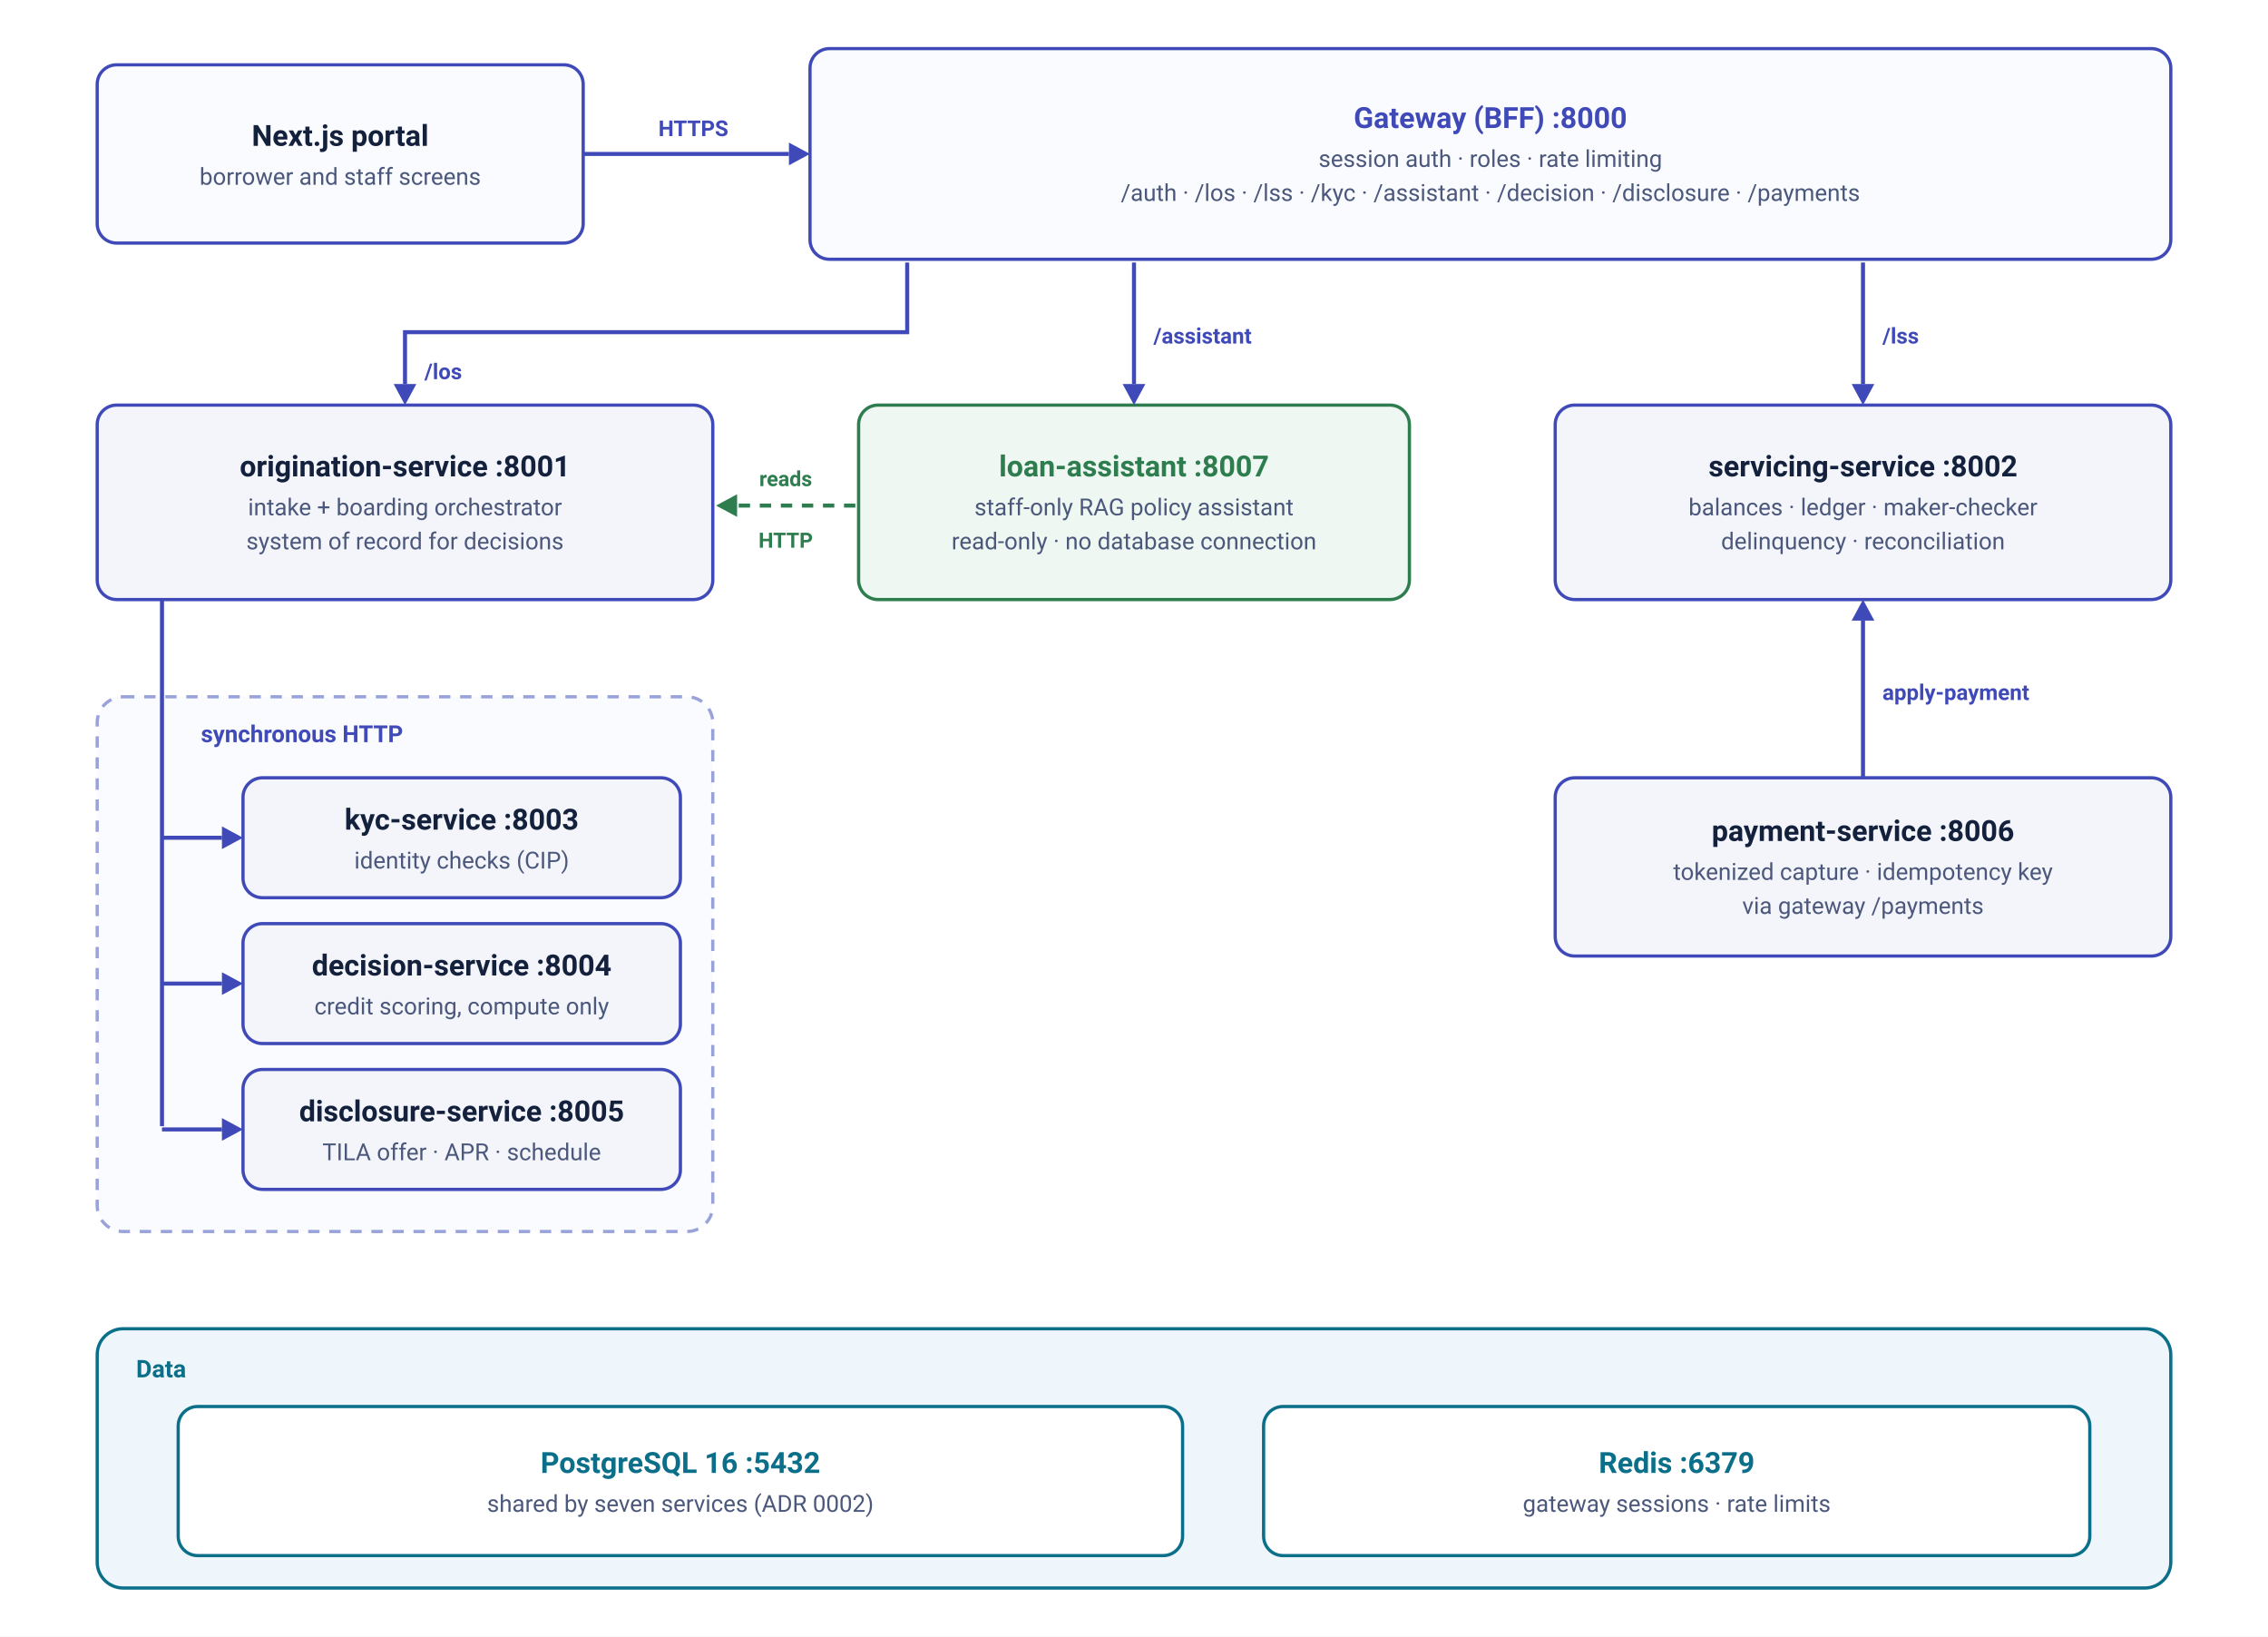
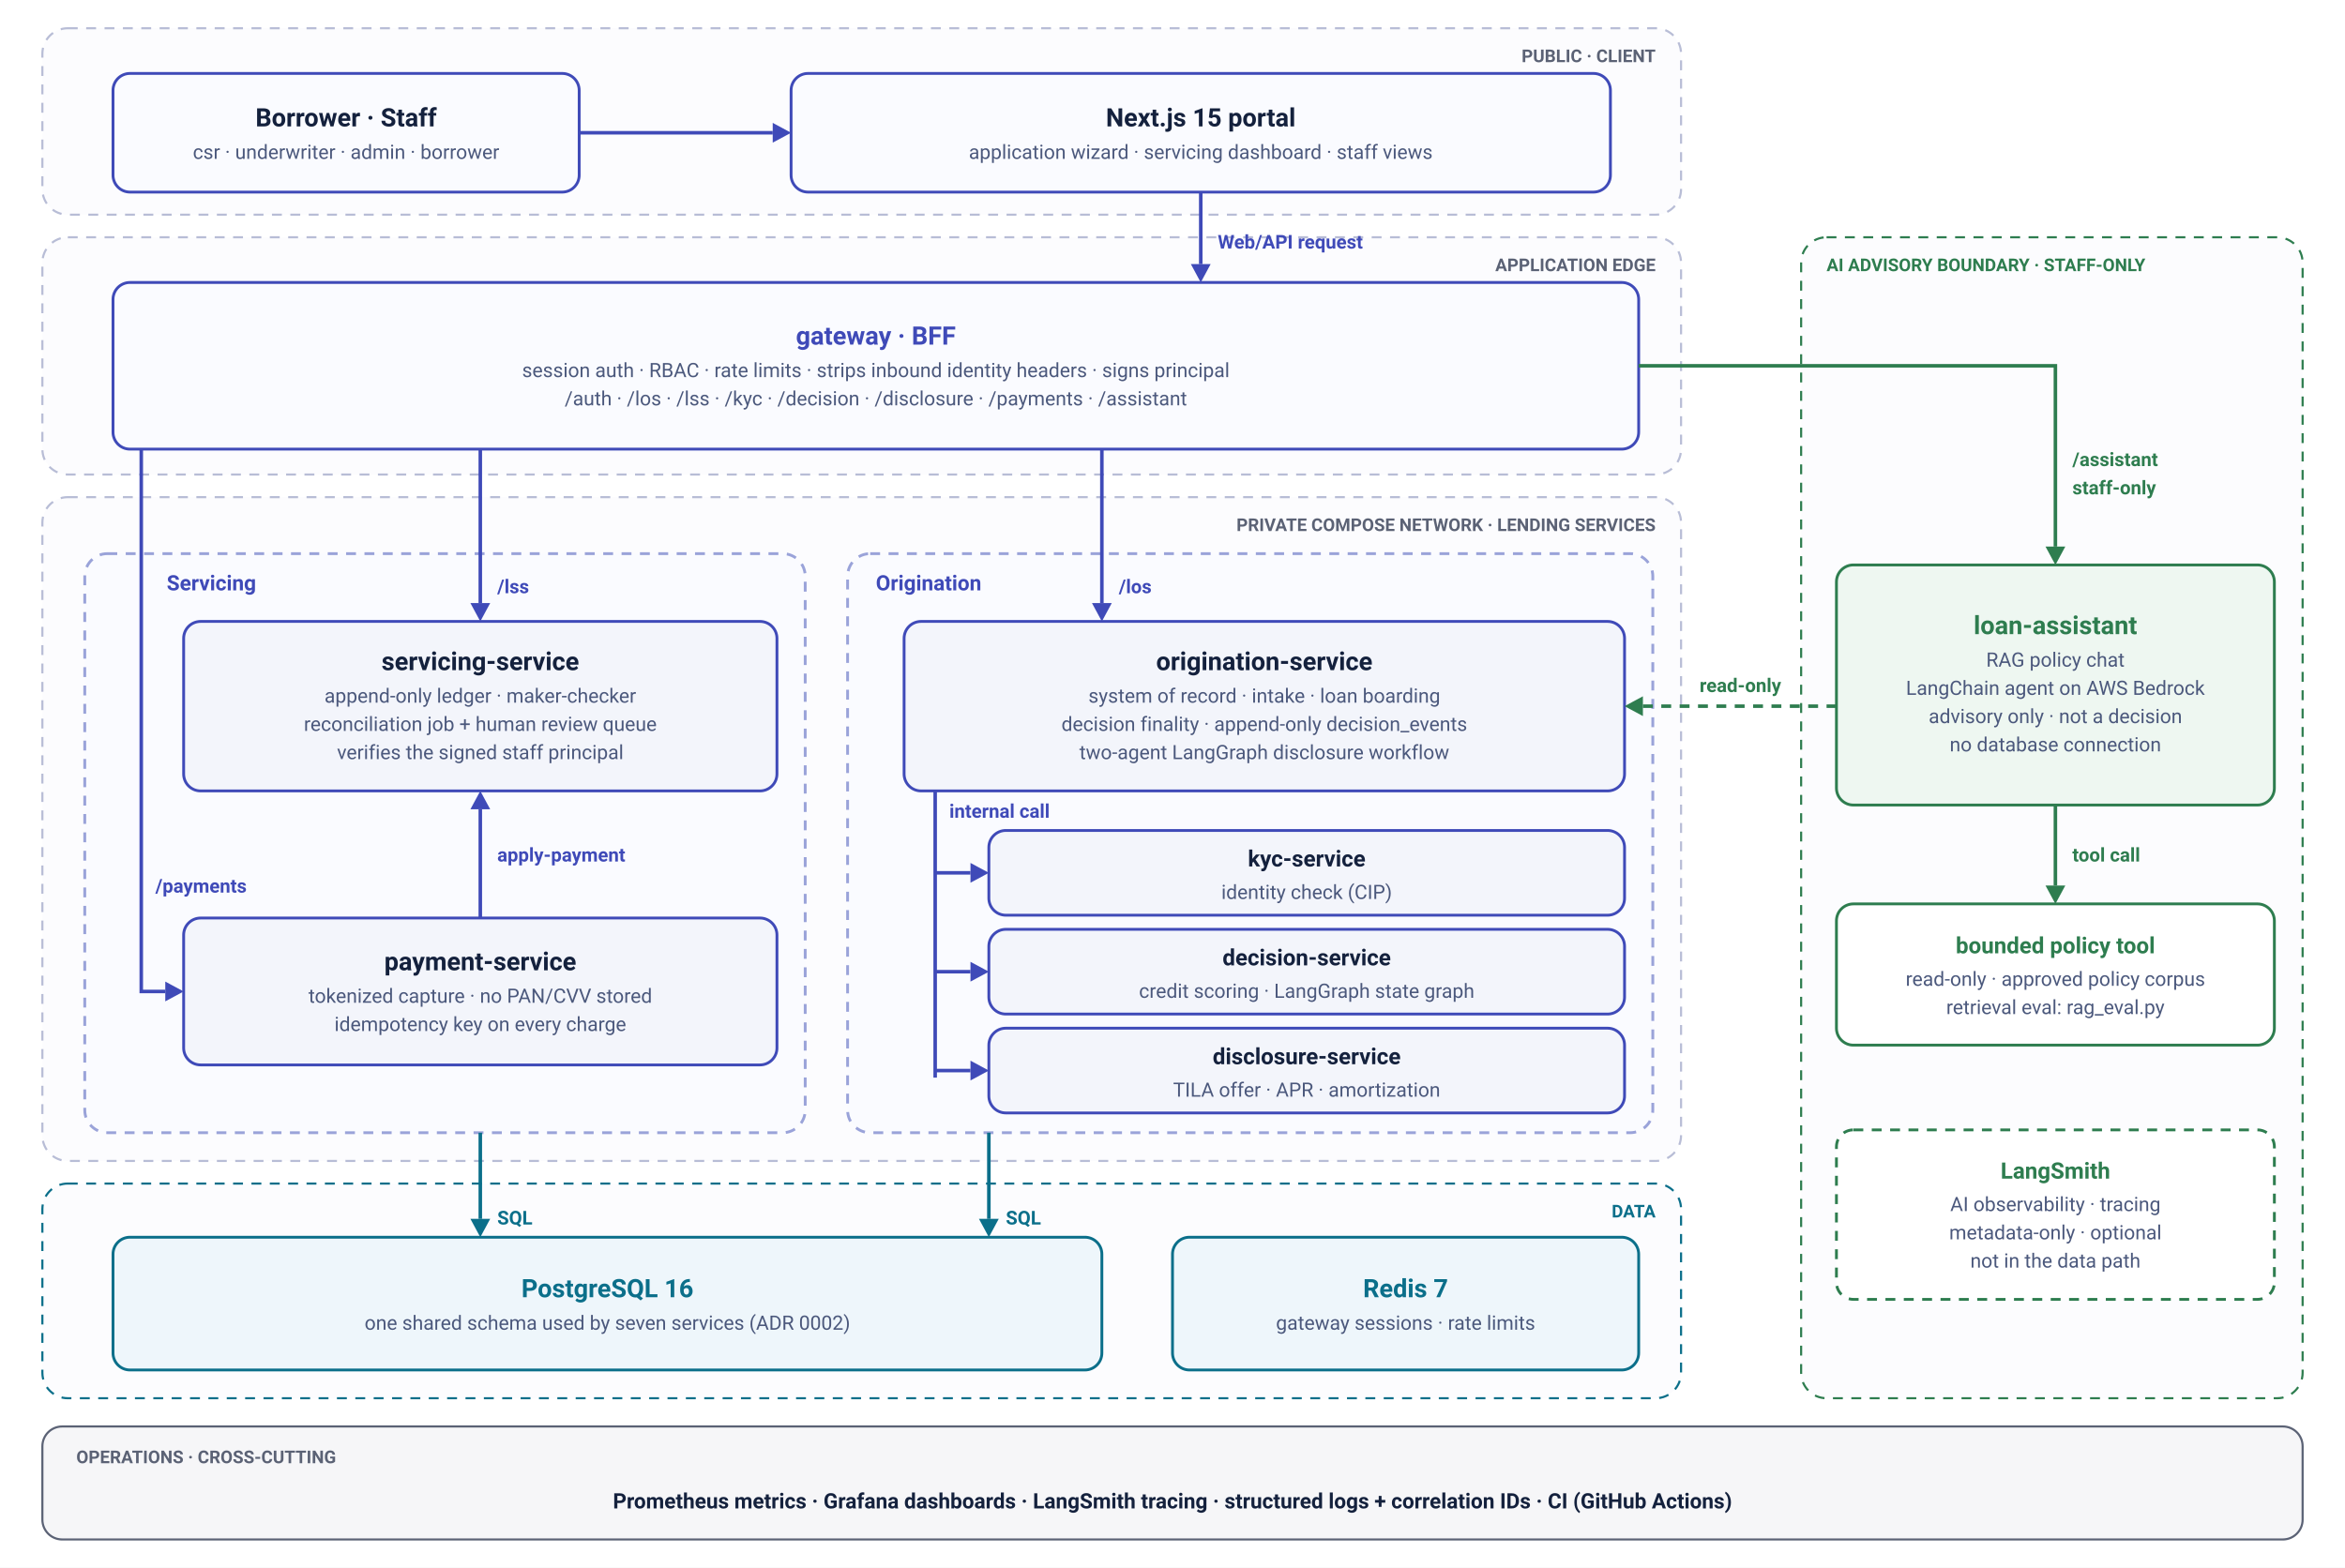
- <svg xmlns="http://www.w3.org/2000/svg" viewBox="0 0 1400 1010" width="1400" height="1010" role="img" aria-label="Meridian Lending architecture: a Next.js portal calls the gateway BFF, which routes to origination, servicing, the loan assistant and payments. Origination calls KYC, decision and disclosure services over synchronous HTTP; payment applies payments to servicing; the loan assistant is staff-only, read-only and has no database connection. PostgreSQL is shared by seven services; Redis holds sessions.">
+ <svg xmlns="http://www.w3.org/2000/svg" viewBox="0 0 1660 1110" width="1660" height="1110" role="img" aria-label="Meridian Lending logical architecture. Borrowers and staff use the Next.js portal, which sends web/API requests to the gateway BFF (session auth, RBAC, rate limits; routes /auth, /los, /lss, /kyc, /decision, /disclosure, /payments, /assistant). Inside the private Compose network, origination-service is the system of record and makes internal calls to kyc-service, decision-service (a LangGraph state graph) and disclosure-service (driven by a two-agent LangGraph workflow); servicing-service holds the append-only ledger, maker-checker and reconciliation, and payment-service applies captured payments to it. Seven services share one PostgreSQL schema; Redis holds gateway sessions and rate limits. A staff-only advisory AI lane holds loan-assistant (RAG policy chat and a LangChain agent on AWS Bedrock with one bounded read-only policy tool), which reads origination read-only and has no database connection. Operations: Prometheus, Grafana, LangSmith tracing and CI.">
  <style>text{font-family:-apple-system,"Segoe UI",Roboto,Helvetica,Arial,sans-serif}</style>
-   <rect width="1400" height="1010" fill="#ffffff" />
-   <rect x="60" y="40" width="300" height="110" rx="12" fill="#fafbff" stroke="#3f4ab8" stroke-width="2" />
-   <text x="210.0" y="90.0" font-size="18" font-weight="700" fill="#14213d" text-anchor="middle">Next.js portal</text>
-   <text x="210.0" y="114.0" font-size="14.5" font-weight="400" fill="#4b587c" text-anchor="middle">borrower and staff screens</text>
-   <rect x="500" y="30" width="840" height="130" rx="12" fill="#fafbff" stroke="#3f4ab8" stroke-width="2" />
-   <text x="920.0" y="79.0" font-size="18" font-weight="700" fill="#3f4ab8" text-anchor="middle">Gateway (BFF)  :8000</text>
-   <text x="920.0" y="103.0" font-size="14.5" font-weight="400" fill="#4b587c" text-anchor="middle">session auth · roles · rate limiting</text>
-   <text x="920.0" y="124.0" font-size="14.5" font-weight="400" fill="#4b587c" text-anchor="middle">/auth · /los · /lss · /kyc · /assistant · /decision · /disclosure · /payments</text>
-   <path d="M360.0,95.0 L487.0,95.0" fill="none" stroke="#3f4ab8" stroke-width="2.5" />
-   <path d="M500.0,95.0 L487.0,88.0 L487.0,102.0 z" fill="#3f4ab8" />
-   <text x="428" y="84" font-size="13.5" font-weight="600" fill="#3f4ab8" text-anchor="middle">HTTPS</text>
-   <rect x="60" y="250" width="380" height="120" rx="12" fill="#f3f5fb" stroke="#3f4ab8" stroke-width="2" />
-   <text x="250.0" y="294.0" font-size="18" font-weight="700" fill="#14213d" text-anchor="middle">origination-service  :8001</text>
-   <text x="250.0" y="318.0" font-size="14.5" font-weight="400" fill="#4b587c" text-anchor="middle">intake + boarding orchestrator</text>
-   <text x="250.0" y="339.0" font-size="14.5" font-weight="400" fill="#4b587c" text-anchor="middle">system of record for decisions</text>
-   <rect x="530" y="250" width="340" height="120" rx="12" fill="#eef7f1" stroke="#2e7d4f" stroke-width="2" />
-   <text x="700.0" y="294.0" font-size="18" font-weight="700" fill="#2e7d4f" text-anchor="middle">loan-assistant  :8007</text>
-   <text x="700.0" y="318.0" font-size="14.5" font-weight="400" fill="#4b587c" text-anchor="middle">staff-only RAG policy assistant</text>
-   <text x="700.0" y="339.0" font-size="14.5" font-weight="400" fill="#4b587c" text-anchor="middle">read-only · no database connection</text>
-   <rect x="960" y="250" width="380" height="120" rx="12" fill="#f3f5fb" stroke="#3f4ab8" stroke-width="2" />
-   <text x="1150.0" y="294.0" font-size="18" font-weight="700" fill="#14213d" text-anchor="middle">servicing-service  :8002</text>
-   <text x="1150.0" y="318.0" font-size="14.5" font-weight="400" fill="#4b587c" text-anchor="middle">balances · ledger · maker-checker</text>
-   <text x="1150.0" y="339.0" font-size="14.5" font-weight="400" fill="#4b587c" text-anchor="middle">delinquency · reconciliation</text>
-   <path d="M560.0,162.0 L560.0,205.0 L250.0,205.0 L250.0,237.0" fill="none" stroke="#3f4ab8" stroke-width="2.5" />
-   <path d="M250.0,250.0 L257.0,237.0 L243.0,237.0 z" fill="#3f4ab8" />
-   <text x="262" y="234" font-size="13.5" font-weight="600" fill="#3f4ab8" text-anchor="start">/los</text>
-   <path d="M700.0,162.0 L700.0,237.0" fill="none" stroke="#3f4ab8" stroke-width="2.5" />
-   <path d="M700.0,250.0 L707.0,237.0 L693.0,237.0 z" fill="#3f4ab8" />
-   <text x="712" y="212" font-size="13.5" font-weight="600" fill="#3f4ab8" text-anchor="start">/assistant</text>
-   <path d="M1150.0,162.0 L1150.0,237.0" fill="none" stroke="#3f4ab8" stroke-width="2.5" />
-   <path d="M1150.0,250.0 L1157.0,237.0 L1143.0,237.0 z" fill="#3f4ab8" />
-   <text x="1162" y="212" font-size="13.5" font-weight="600" fill="#3f4ab8" text-anchor="start">/lss</text>
-   <path d="M528.0,312.0 L455.0,312.0" fill="none" stroke="#2e7d4f" stroke-width="2.5" stroke-dasharray="7 6" />
-   <path d="M442.0,312.0 L455.0,319.0 L455.0,305.0 z" fill="#2e7d4f" />
-   <text x="485" y="300" font-size="13" font-weight="600" fill="#2e7d4f" text-anchor="middle">reads</text>
-   <text x="485" y="338" font-size="13" font-weight="600" fill="#2e7d4f" text-anchor="middle">HTTP</text>
-   <rect x="60" y="430" width="380" height="330" rx="16" fill="#fafbff" stroke="#9aa3d9" stroke-width="2" stroke-dasharray="7 6" />
-   <text x="124" y="458" font-size="14.5" font-weight="700" fill="#3f4ab8" text-anchor="start">synchronous HTTP</text>
-   <path d="M100,370 L100,695" fill="none" stroke="#3f4ab8" stroke-width="2.5" />
-   <path d="M100.0,517.0 L137.0,517.0" fill="none" stroke="#3f4ab8" stroke-width="2.5" />
-   <path d="M150.0,517.0 L137.0,510.0 L137.0,524.0 z" fill="#3f4ab8" />
-   <rect x="150" y="480" width="270" height="74" rx="12" fill="#f3f5fb" stroke="#3f4ab8" stroke-width="2" />
-   <text x="285.0" y="512.0" font-size="18" font-weight="700" fill="#14213d" text-anchor="middle">kyc-service  :8003</text>
-   <text x="285.0" y="536.0" font-size="14.5" font-weight="400" fill="#4b587c" text-anchor="middle">identity checks (CIP)</text>
-   <path d="M100.0,607.0 L137.0,607.0" fill="none" stroke="#3f4ab8" stroke-width="2.5" />
-   <path d="M150.0,607.0 L137.0,600.0 L137.0,614.0 z" fill="#3f4ab8" />
-   <rect x="150" y="570" width="270" height="74" rx="12" fill="#f3f5fb" stroke="#3f4ab8" stroke-width="2" />
-   <text x="285.0" y="602.0" font-size="18" font-weight="700" fill="#14213d" text-anchor="middle">decision-service  :8004</text>
-   <text x="285.0" y="626.0" font-size="14.5" font-weight="400" fill="#4b587c" text-anchor="middle">credit scoring, compute only</text>
-   <path d="M100.0,697.0 L137.0,697.0" fill="none" stroke="#3f4ab8" stroke-width="2.5" />
-   <path d="M150.0,697.0 L137.0,690.0 L137.0,704.0 z" fill="#3f4ab8" />
-   <rect x="150" y="660" width="270" height="74" rx="12" fill="#f3f5fb" stroke="#3f4ab8" stroke-width="2" />
-   <text x="285.0" y="692.0" font-size="18" font-weight="700" fill="#14213d" text-anchor="middle">disclosure-service  :8005</text>
-   <text x="285.0" y="716.0" font-size="14.5" font-weight="400" fill="#4b587c" text-anchor="middle">TILA offer · APR · schedule</text>
-   <rect x="960" y="480" width="380" height="110" rx="12" fill="#f3f5fb" stroke="#3f4ab8" stroke-width="2" />
-   <text x="1150.0" y="519.0" font-size="18" font-weight="700" fill="#14213d" text-anchor="middle">payment-service  :8006</text>
-   <text x="1150.0" y="543.0" font-size="14.5" font-weight="400" fill="#4b587c" text-anchor="middle">tokenized capture · idempotency key</text>
-   <text x="1150.0" y="564.0" font-size="14.5" font-weight="400" fill="#4b587c" text-anchor="middle">via gateway /payments</text>
-   <path d="M1150.0,480.0 L1150.0,383.0" fill="none" stroke="#3f4ab8" stroke-width="2.5" />
-   <path d="M1150.0,370.0 L1143.0,383.0 L1157.0,383.0 z" fill="#3f4ab8" />
-   <text x="1162" y="432" font-size="13.5" font-weight="600" fill="#3f4ab8" text-anchor="start">apply-payment</text>
-   <rect x="60" y="820" width="1280" height="160" rx="16" fill="#eef6fb" stroke="#0b6f8a" stroke-width="2" />
-   <text x="84" y="850" font-size="15" font-weight="700" fill="#0b6f8a" text-anchor="start">Data</text>
-   <rect x="110" y="868" width="620" height="92" rx="12" fill="#ffffff" stroke="#0b6f8a" stroke-width="2" />
-   <text x="420.0" y="909.0" font-size="18" font-weight="700" fill="#0b6f8a" text-anchor="middle">PostgreSQL 16  :5432</text>
-   <text x="420.0" y="933.0" font-size="14.5" font-weight="400" fill="#4b587c" text-anchor="middle">shared by seven services (ADR 0002)</text>
-   <rect x="780" y="868" width="510" height="92" rx="12" fill="#ffffff" stroke="#0b6f8a" stroke-width="2" />
-   <text x="1035.0" y="909.0" font-size="18" font-weight="700" fill="#0b6f8a" text-anchor="middle">Redis  :6379</text>
-   <text x="1035.0" y="933.0" font-size="14.5" font-weight="400" fill="#4b587c" text-anchor="middle">gateway sessions · rate limits</text>
+   <rect width="1660" height="1110" fill="#ffffff" />
+   <rect x="30" y="20" width="1160" height="132" rx="18" fill="#fcfcfe" stroke="#b8bdd6" stroke-width="1.5" stroke-dasharray="7 6" />
+   <text x="1172" y="44" font-size="12.5" font-weight="700" fill="#5b6275" text-anchor="end">PUBLIC · CLIENT</text>
+   <rect x="30" y="168" width="1160" height="168" rx="18" fill="#fcfcfe" stroke="#b8bdd6" stroke-width="1.5" stroke-dasharray="7 6" />
+   <text x="1172" y="192" font-size="12.5" font-weight="700" fill="#5b6275" text-anchor="end">APPLICATION EDGE</text>
+   <rect x="30" y="352" width="1160" height="470" rx="18" fill="#fcfcfe" stroke="#b8bdd6" stroke-width="1.5" stroke-dasharray="7 6" />
+   <text x="1172" y="376" font-size="12.5" font-weight="700" fill="#5b6275" text-anchor="end">PRIVATE COMPOSE NETWORK · LENDING SERVICES</text>
+   <rect x="30" y="838" width="1160" height="152" rx="18" fill="#fcfcfe" stroke="#0b6f8a" stroke-width="1.5" stroke-dasharray="7 6" />
+   <text x="1172" y="862" font-size="12.5" font-weight="700" fill="#0b6f8a" text-anchor="end">DATA</text>
+   <rect x="1275" y="168" width="355" height="822" rx="18" fill="#fcfcfe" stroke="#2e7d4f" stroke-width="1.5" stroke-dasharray="7 6" />
+   <text x="1293" y="192" font-size="12.5" font-weight="700" fill="#2e7d4f" text-anchor="start">AI ADVISORY BOUNDARY · STAFF-ONLY</text>
+   <rect x="80" y="52" width="330" height="84" rx="12" fill="#fafbff" stroke="#3f4ab8" stroke-width="2" />
+   <text x="245.0" y="89.5" font-size="18" font-weight="700" fill="#14213d" text-anchor="middle">Borrower · Staff</text>
+   <text x="245.0" y="112.5" font-size="14" font-weight="400" fill="#4b587c" text-anchor="middle">csr · underwriter · admin · borrower</text>
+   <rect x="560" y="52" width="580" height="84" rx="12" fill="#fafbff" stroke="#3f4ab8" stroke-width="2" />
+   <text x="850.0" y="89.5" font-size="18" font-weight="700" fill="#14213d" text-anchor="middle">Next.js 15 portal</text>
+   <text x="850.0" y="112.5" font-size="14" font-weight="400" fill="#4b587c" text-anchor="middle">application wizard · servicing dashboard · staff views</text>
+   <path d="M410.0,94.0 L547.0,94.0" fill="none" stroke="#3f4ab8" stroke-width="2.5" />
+   <path d="M560.0,94.0 L547.0,87.0 L547.0,101.0 z" fill="#3f4ab8" />
+   <rect x="80" y="200" width="1080" height="118" rx="12" fill="#fafbff" stroke="#3f4ab8" stroke-width="2" />
+   <text x="620.0" y="244.0" font-size="18" font-weight="700" fill="#3f4ab8" text-anchor="middle">gateway · BFF</text>
+   <text x="620.0" y="267.0" font-size="14" font-weight="400" fill="#4b587c" text-anchor="middle">session auth · RBAC · rate limits · strips inbound identity headers · signs principal</text>
+   <text x="620.0" y="287.0" font-size="14" font-weight="400" fill="#4b587c" text-anchor="middle">/auth · /los · /lss · /kyc · /decision · /disclosure · /payments · /assistant</text>
+   <path d="M850.0,136.0 L850.0,187.0" fill="none" stroke="#3f4ab8" stroke-width="2.5" />
+   <path d="M850.0,200.0 L857.0,187.0 L843.0,187.0 z" fill="#3f4ab8" />
+   <text x="862" y="176" font-size="13.5" font-weight="600" fill="#3f4ab8" text-anchor="start">Web/API request</text>
+   <rect x="60" y="392" width="510" height="410" rx="16" fill="#fafbff" stroke="#9aa3d9" stroke-width="2" stroke-dasharray="7 6" />
+   <text x="118" y="418" font-size="15" font-weight="700" fill="#3f4ab8" text-anchor="start">Servicing</text>
+   <rect x="130" y="440" width="420" height="120" rx="12" fill="#f3f5fb" stroke="#3f4ab8" stroke-width="2" />
+   <text x="340.0" y="474.5" font-size="18" font-weight="700" fill="#14213d" text-anchor="middle">servicing-service</text>
+   <text x="340.0" y="497.5" font-size="14" font-weight="400" fill="#4b587c" text-anchor="middle">append-only ledger · maker-checker</text>
+   <text x="340.0" y="517.5" font-size="14" font-weight="400" fill="#4b587c" text-anchor="middle">reconciliation job + human review queue</text>
+   <text x="340.0" y="537.5" font-size="14" font-weight="400" fill="#4b587c" text-anchor="middle">verifies the signed staff principal</text>
+   <rect x="130" y="650" width="420" height="104" rx="12" fill="#f3f5fb" stroke="#3f4ab8" stroke-width="2" />
+   <text x="340.0" y="687.0" font-size="18" font-weight="700" fill="#14213d" text-anchor="middle">payment-service</text>
+   <text x="340.0" y="710.0" font-size="14" font-weight="400" fill="#4b587c" text-anchor="middle">tokenized capture · no PAN/CVV stored</text>
+   <text x="340.0" y="730.0" font-size="14" font-weight="400" fill="#4b587c" text-anchor="middle">idempotency key on every charge</text>
+   <path d="M340.0,650.0 L340.0,573.0" fill="none" stroke="#3f4ab8" stroke-width="2.5" />
+   <path d="M340.0,560.0 L333.0,573.0 L347.0,573.0 z" fill="#3f4ab8" />
+   <text x="352" y="610" font-size="13.5" font-weight="600" fill="#3f4ab8" text-anchor="start">apply-payment</text>
+   <path d="M340.0,318.0 L340.0,427.0" fill="none" stroke="#3f4ab8" stroke-width="2.5" />
+   <path d="M340.0,440.0 L347.0,427.0 L333.0,427.0 z" fill="#3f4ab8" />
+   <text x="352" y="420" font-size="13.5" font-weight="600" fill="#3f4ab8" text-anchor="start">/lss</text>
+   <path d="M100.0,318.0 L100.0,702.0 L117.0,702.0" fill="none" stroke="#3f4ab8" stroke-width="2.5" />
+   <path d="M130.0,702.0 L117.0,695.0 L117.0,709.0 z" fill="#3f4ab8" />
+   <text x="110" y="632" font-size="13.5" font-weight="600" fill="#3f4ab8" text-anchor="start">/payments</text>
+   <rect x="600" y="392" width="570" height="410" rx="16" fill="#fafbff" stroke="#9aa3d9" stroke-width="2" stroke-dasharray="7 6" />
+   <text x="620" y="418" font-size="15" font-weight="700" fill="#3f4ab8" text-anchor="start">Origination</text>
+   <rect x="640" y="440" width="510" height="120" rx="12" fill="#f3f5fb" stroke="#3f4ab8" stroke-width="2" />
+   <text x="895.0" y="474.5" font-size="18" font-weight="700" fill="#14213d" text-anchor="middle">origination-service</text>
+   <text x="895.0" y="497.5" font-size="14" font-weight="400" fill="#4b587c" text-anchor="middle">system of record · intake · loan boarding</text>
+   <text x="895.0" y="517.5" font-size="14" font-weight="400" fill="#4b587c" text-anchor="middle">decision finality · append-only decision_events</text>
+   <text x="895.0" y="537.5" font-size="14" font-weight="400" fill="#4b587c" text-anchor="middle">two-agent LangGraph disclosure workflow</text>
+   <path d="M780.0,318.0 L780.0,427.0" fill="none" stroke="#3f4ab8" stroke-width="2.5" />
+   <path d="M780.0,440.0 L787.0,427.0 L773.0,427.0 z" fill="#3f4ab8" />
+   <text x="792" y="420" font-size="13.5" font-weight="600" fill="#3f4ab8" text-anchor="start">/los</text>
+   <path d="M662.0,560.0 L662.0,763.0" fill="none" stroke="#3f4ab8" stroke-width="2.5" />
+   <text x="672" y="579" font-size="13.5" font-weight="600" fill="#3f4ab8" text-anchor="start">internal call</text>
+   <path d="M662.0,618.0 L687.0,618.0" fill="none" stroke="#3f4ab8" stroke-width="2.5" />
+   <path d="M700.0,618.0 L687.0,611.0 L687.0,625.0 z" fill="#3f4ab8" />
+   <rect x="700" y="588" width="450" height="60" rx="12" fill="#f3f5fb" stroke="#3f4ab8" stroke-width="2" />
+   <text x="925.0" y="613.5" font-size="16" font-weight="700" fill="#14213d" text-anchor="middle">kyc-service</text>
+   <text x="925.0" y="636.5" font-size="14" font-weight="400" fill="#4b587c" text-anchor="middle">identity check (CIP)</text>
+   <path d="M662.0,688.0 L687.0,688.0" fill="none" stroke="#3f4ab8" stroke-width="2.5" />
+   <path d="M700.0,688.0 L687.0,681.0 L687.0,695.0 z" fill="#3f4ab8" />
+   <rect x="700" y="658" width="450" height="60" rx="12" fill="#f3f5fb" stroke="#3f4ab8" stroke-width="2" />
+   <text x="925.0" y="683.5" font-size="16" font-weight="700" fill="#14213d" text-anchor="middle">decision-service</text>
+   <text x="925.0" y="706.5" font-size="14" font-weight="400" fill="#4b587c" text-anchor="middle">credit scoring · LangGraph state graph</text>
+   <path d="M662.0,758.0 L687.0,758.0" fill="none" stroke="#3f4ab8" stroke-width="2.5" />
+   <path d="M700.0,758.0 L687.0,751.0 L687.0,765.0 z" fill="#3f4ab8" />
+   <rect x="700" y="728" width="450" height="60" rx="12" fill="#f3f5fb" stroke="#3f4ab8" stroke-width="2" />
+   <text x="925.0" y="753.5" font-size="16" font-weight="700" fill="#14213d" text-anchor="middle">disclosure-service</text>
+   <text x="925.0" y="776.5" font-size="14" font-weight="400" fill="#4b587c" text-anchor="middle">TILA offer · APR · amortization</text>
+   <rect x="80" y="876" width="700" height="94" rx="12" fill="#eef6fb" stroke="#0b6f8a" stroke-width="2" />
+   <text x="430.0" y="918.5" font-size="18" font-weight="700" fill="#0b6f8a" text-anchor="middle">PostgreSQL 16</text>
+   <text x="430.0" y="941.5" font-size="14" font-weight="400" fill="#4b587c" text-anchor="middle">one shared schema used by seven services (ADR 0002)</text>
+   <rect x="830" y="876" width="330" height="94" rx="12" fill="#eef6fb" stroke="#0b6f8a" stroke-width="2" />
+   <text x="995.0" y="918.5" font-size="18" font-weight="700" fill="#0b6f8a" text-anchor="middle">Redis 7</text>
+   <text x="995.0" y="941.5" font-size="14" font-weight="400" fill="#4b587c" text-anchor="middle">gateway sessions · rate limits</text>
+   <path d="M340.0,802.0 L340.0,863.0" fill="none" stroke="#0b6f8a" stroke-width="2.5" />
+   <path d="M340.0,876.0 L347.0,863.0 L333.0,863.0 z" fill="#0b6f8a" />
+   <text x="352" y="867" font-size="13.5" font-weight="600" fill="#0b6f8a" text-anchor="start">SQL</text>
+   <path d="M700.0,802.0 L700.0,863.0" fill="none" stroke="#0b6f8a" stroke-width="2.5" />
+   <path d="M700.0,876.0 L707.0,863.0 L693.0,863.0 z" fill="#0b6f8a" />
+   <text x="712" y="867" font-size="13.5" font-weight="600" fill="#0b6f8a" text-anchor="start">SQL</text>
+   <rect x="1300" y="400" width="310" height="170" rx="12" fill="#eef7f1" stroke="#2e7d4f" stroke-width="2" />
+   <text x="1455.0" y="449.0" font-size="18" font-weight="700" fill="#2e7d4f" text-anchor="middle">loan-assistant</text>
+   <text x="1455.0" y="472.0" font-size="14" font-weight="400" fill="#4b587c" text-anchor="middle">RAG policy chat</text>
+   <text x="1455.0" y="492.0" font-size="14" font-weight="400" fill="#4b587c" text-anchor="middle">LangChain agent on AWS Bedrock</text>
+   <text x="1455.0" y="512.0" font-size="14" font-weight="400" fill="#4b587c" text-anchor="middle">advisory only · not a decision</text>
+   <text x="1455.0" y="532.0" font-size="14" font-weight="400" fill="#4b587c" text-anchor="middle">no database connection</text>
+   <path d="M1160.0,259.0 L1455.0,259.0 L1455.0,387.0" fill="none" stroke="#2e7d4f" stroke-width="2.5" />
+   <path d="M1455.0,400.0 L1462.0,387.0 L1448.0,387.0 z" fill="#2e7d4f" />
+   <text x="1467" y="330" font-size="13.5" font-weight="600" fill="#2e7d4f" text-anchor="start">/assistant</text>
+   <text x="1467" y="350" font-size="13.5" font-weight="600" fill="#2e7d4f" text-anchor="start">staff-only</text>
+   <path d="M1300.0,500.0 L1163.0,500.0" fill="none" stroke="#2e7d4f" stroke-width="2.5" stroke-dasharray="7 6" />
+   <path d="M1150.0,500.0 L1163.0,507.0 L1163.0,493.0 z" fill="#2e7d4f" />
+   <text x="1232" y="490" font-size="13.5" font-weight="600" fill="#2e7d4f" text-anchor="middle">read-only</text>
+   <rect x="1300" y="640" width="310" height="100" rx="12" fill="#ffffff" stroke="#2e7d4f" stroke-width="2" />
+   <text x="1455.0" y="675.0" font-size="16" font-weight="700" fill="#2e7d4f" text-anchor="middle">bounded policy tool</text>
+   <text x="1455.0" y="698.0" font-size="14" font-weight="400" fill="#4b587c" text-anchor="middle">read-only · approved policy corpus</text>
+   <text x="1455.0" y="718.0" font-size="14" font-weight="400" fill="#4b587c" text-anchor="middle">retrieval eval: rag_eval.py</text>
+   <path d="M1455.0,570.0 L1455.0,627.0" fill="none" stroke="#2e7d4f" stroke-width="2.5" />
+   <path d="M1455.0,640.0 L1462.0,627.0 L1448.0,627.0 z" fill="#2e7d4f" />
+   <text x="1467" y="610" font-size="13.5" font-weight="600" fill="#2e7d4f" text-anchor="start">tool call</text>
+   <rect x="1300" y="800" width="310" height="120" rx="12" fill="#ffffff" stroke="#2e7d4f" stroke-width="2" stroke-dasharray="7 6" />
+   <text x="1455.0" y="834.5" font-size="16" font-weight="700" fill="#2e7d4f" text-anchor="middle">LangSmith</text>
+   <text x="1455.0" y="857.5" font-size="14" font-weight="400" fill="#4b587c" text-anchor="middle">AI observability · tracing</text>
+   <text x="1455.0" y="877.5" font-size="14" font-weight="400" fill="#4b587c" text-anchor="middle">metadata-only · optional</text>
+   <text x="1455.0" y="897.5" font-size="14" font-weight="400" fill="#4b587c" text-anchor="middle">not in the data path</text>
+   <rect x="30" y="1010" width="1600" height="80" rx="14" fill="#f6f6f8" stroke="#5b6275" stroke-width="1.5" />
+   <text x="54" y="1036" font-size="12.5" font-weight="700" fill="#5b6275" text-anchor="start">OPERATIONS · CROSS-CUTTING</text>
+   <text x="830" y="1068" font-size="15" font-weight="600" fill="#14213d" text-anchor="middle">Prometheus metrics  ·  Grafana dashboards  ·  LangSmith tracing  ·  structured logs + correlation IDs  ·  CI (GitHub Actions)</text>
</svg>
